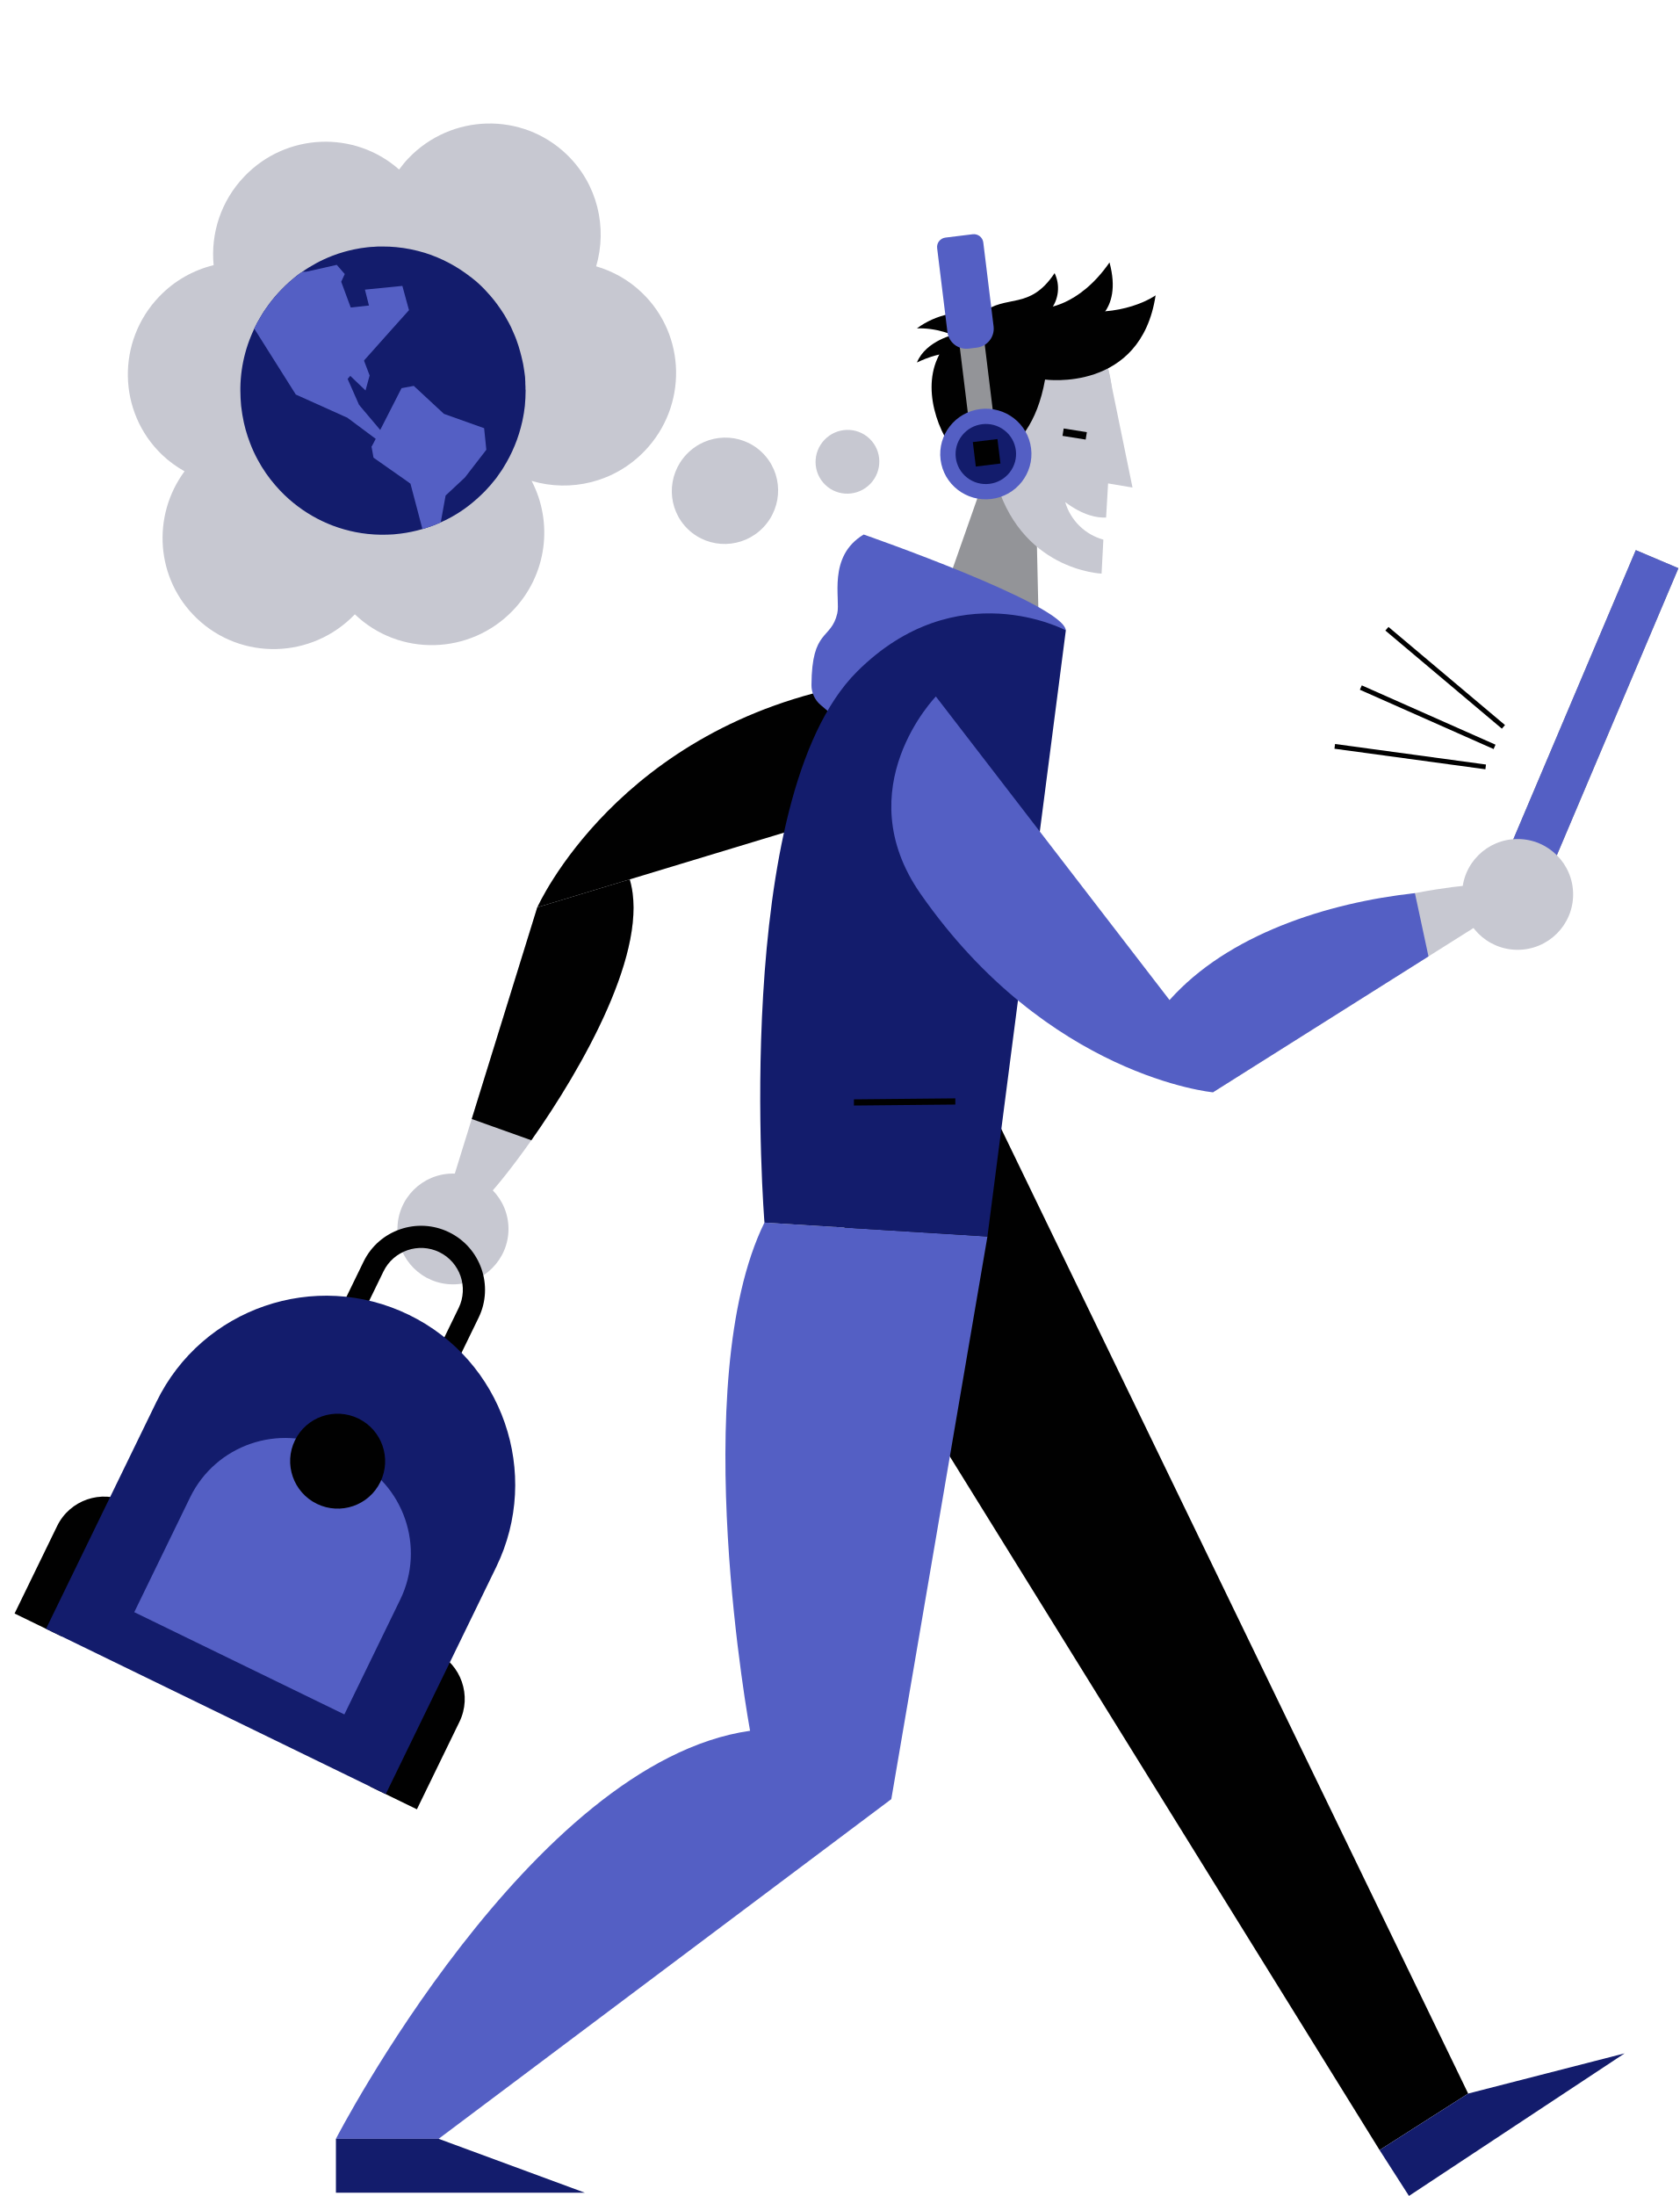
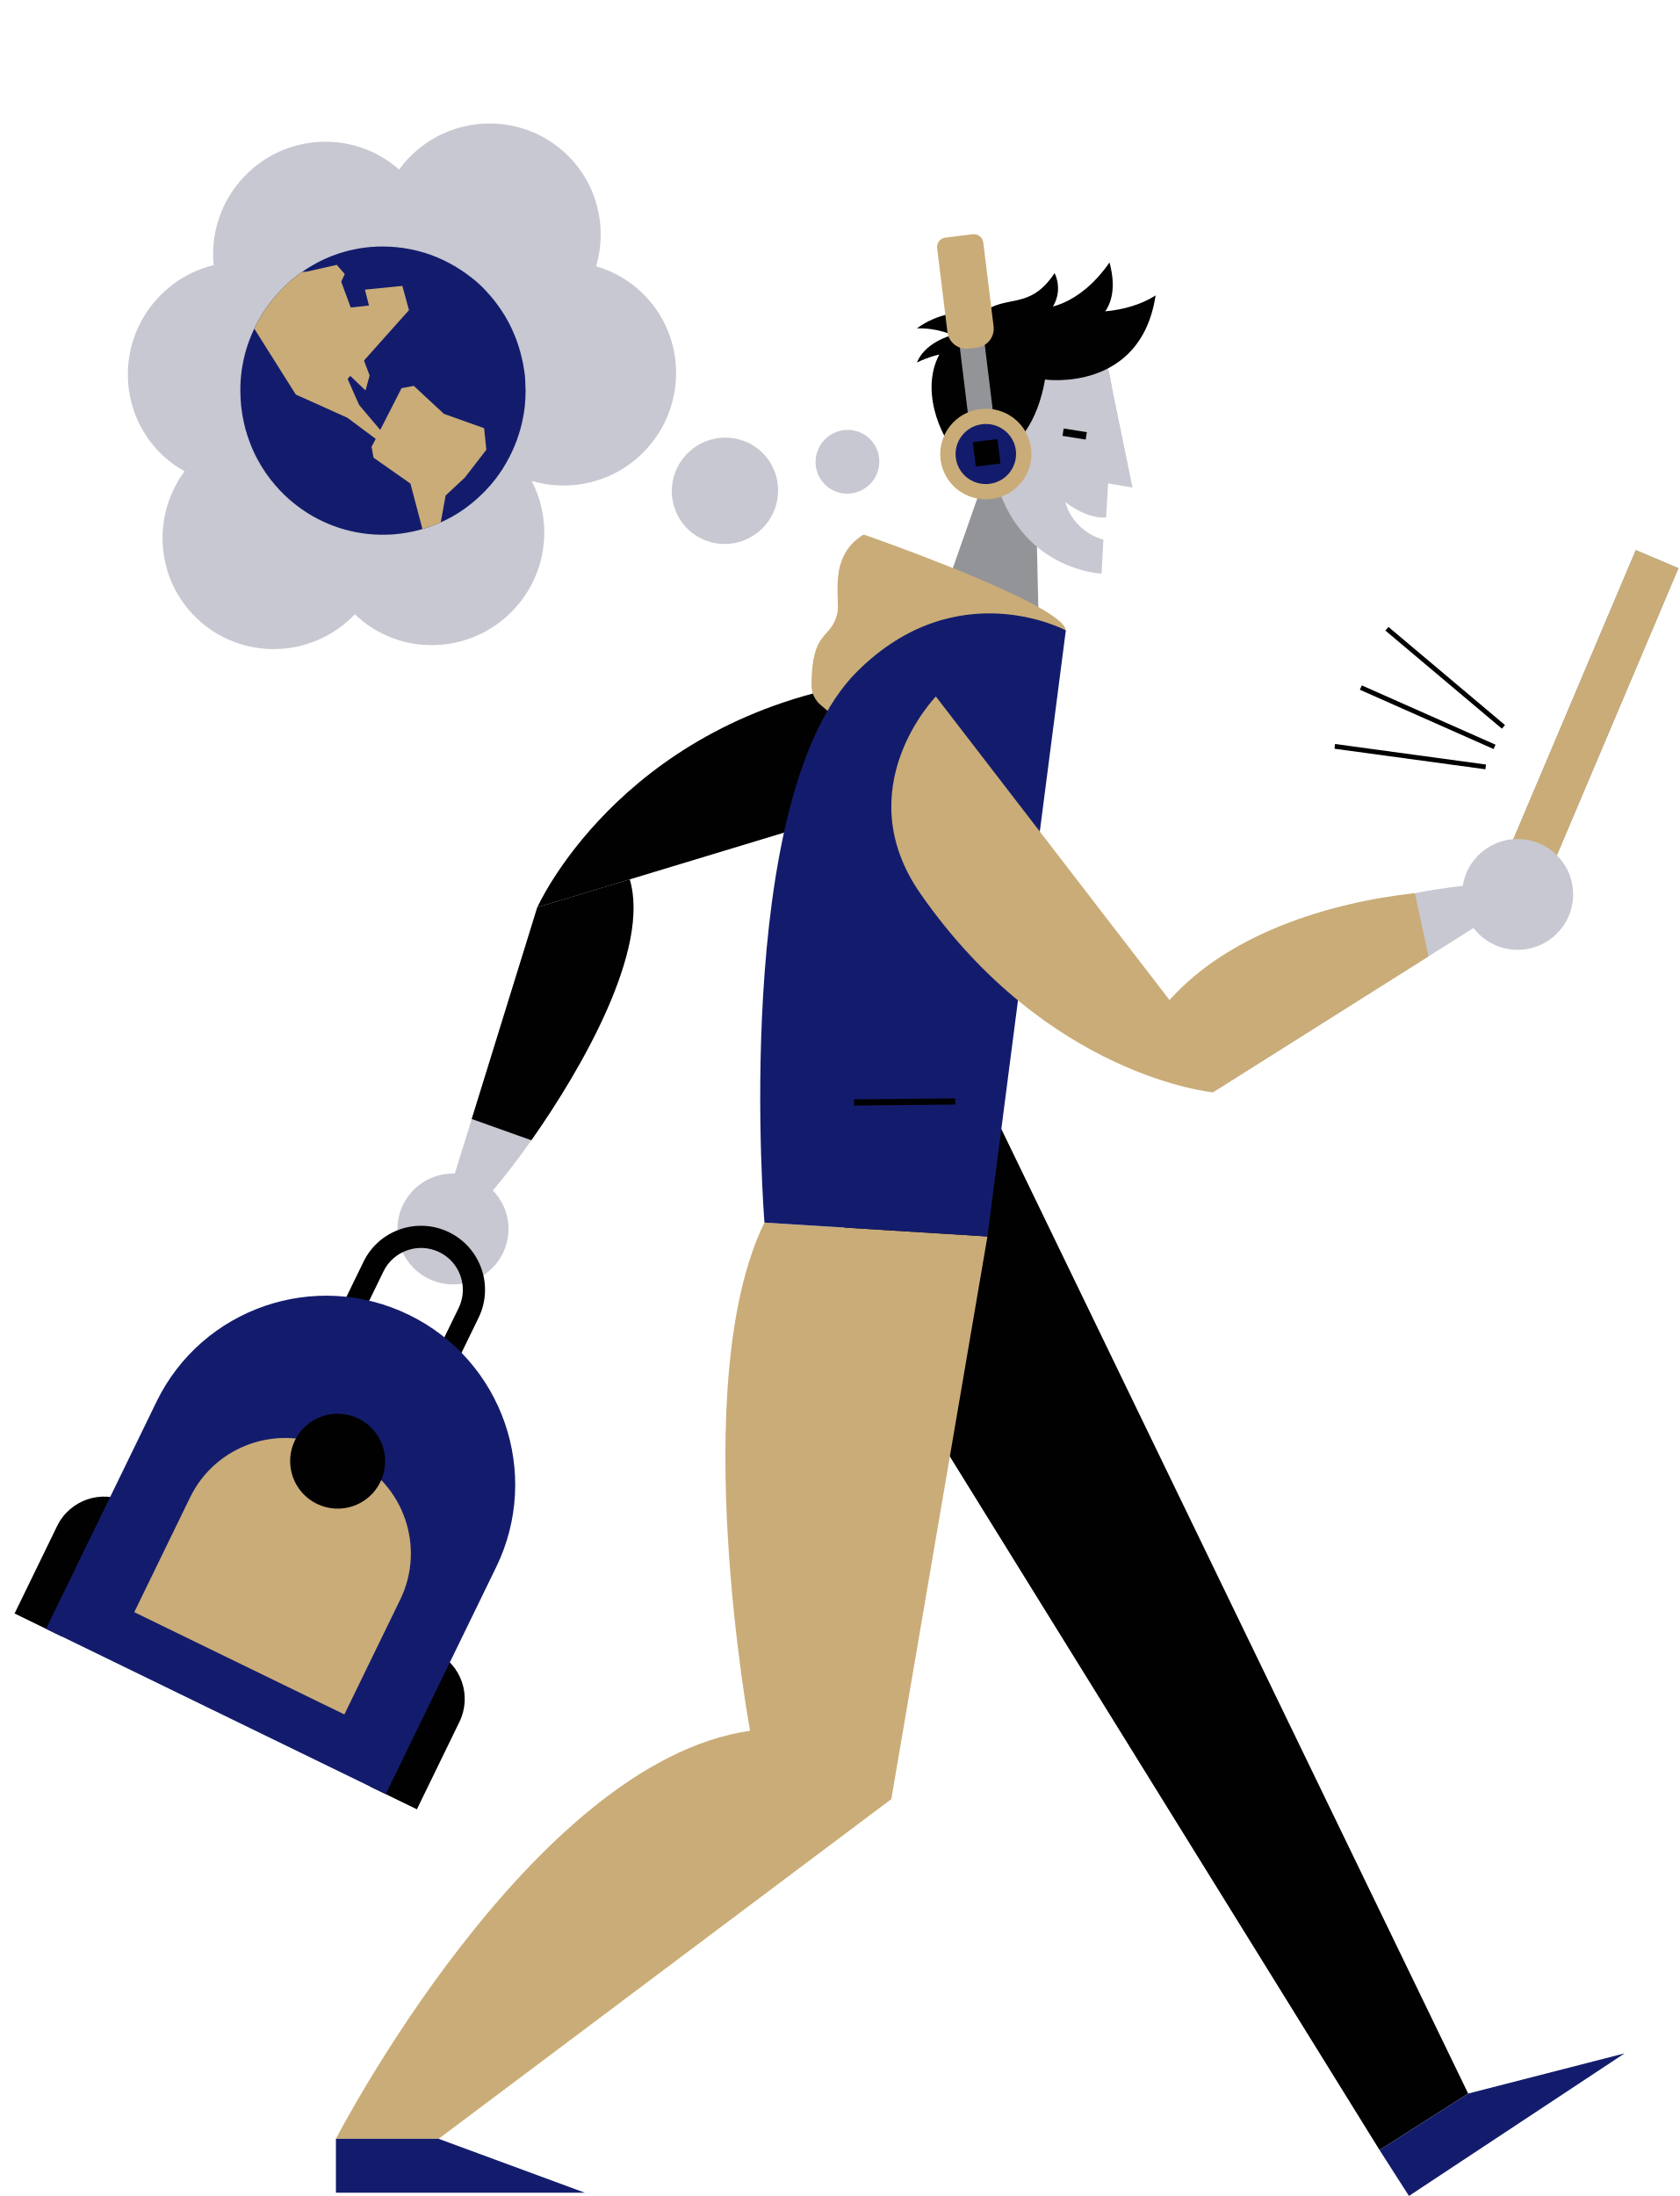
<svg xmlns="http://www.w3.org/2000/svg" width="642" height="839" viewBox="0 0 642 839" fill="none">
  <path d="M625.105 210.172L565.965 349.775L582.269 356.682L641.409 217.079L625.105 210.172Z" fill="#939598" />
-   <path d="M625.105 210.172L565.965 349.775L582.269 356.682L641.409 217.079L625.105 210.172Z" fill="#545FC4" />
+   <path d="M625.105 210.172L565.965 349.775L582.269 356.682L641.409 217.079L625.105 210.172Z" fill="#caac78" />
  <path d="M375.595 184.387L358.941 231.774L396.867 235.625L395.638 180.998L375.595 184.387Z" fill="#939498" />
  <path d="M423.443 140.721L432.779 186.264L418.965 183.967L423.443 140.721Z" fill="#C7C8D1" />
  <path d="M421.644 206.176C418.188 205.22 415.035 203.399 412.481 200.887C409.928 198.375 408.061 195.254 407.055 191.82C413.907 196.967 419.266 197.905 422.687 197.728C423.302 186.563 424.091 173.501 425.018 160.941C427.317 129.752 411.374 120.635 397.766 118.405C376.385 114.902 366.208 121.033 364.982 150.059C363.937 175.084 380.103 181.876 380.103 181.876C389.333 218.053 420.96 219.155 420.96 219.155L421.644 206.176Z" fill="#C7C8D1" />
  <path d="M399.363 145.009C399.363 145.009 435.97 150.125 441.609 112.834C441.609 112.834 429.006 122.045 407.428 118.209C384.712 114.18 366.764 117.51 358.133 137.167C352.225 150.621 359.456 168.792 369.223 177.66C369.223 177.66 393.407 178.795 399.363 145.009Z" fill="#010101" />
  <path d="M378.99 186.728C384.801 186.728 389.511 182.029 389.511 176.232C389.511 170.436 384.801 165.736 378.99 165.736C373.179 165.736 368.468 170.436 368.468 176.232C368.468 182.029 373.179 186.728 378.99 186.728Z" fill="#C7C8D1" />
  <path d="M415.337 165.12L406.482 163.701L406.027 166.528L414.882 167.946L415.337 165.12Z" fill="#010101" />
  <path d="M398.805 117.711C398.805 117.711 412.028 117.519 423.992 100.273C429.256 119.765 416.064 124.005 416.064 124.005L398.805 117.711Z" fill="#010101" />
  <path d="M375.996 120.107C371.594 119.119 367.031 119.085 362.614 120.006C358.198 120.928 354.031 122.784 350.396 125.449C357.352 125.271 364.19 127.279 369.94 131.189L375.996 120.107Z" fill="#010101" />
  <path d="M365.277 127.645C365.277 127.645 353.854 129.979 350.396 138.503C350.396 138.503 360.214 133.526 365.277 135.56V127.645Z" fill="#010101" />
  <path d="M375.105 119.706C384.713 112.134 393.367 118.824 403.012 104.35C404.092 106.61 404.518 109.126 404.24 111.614C403.963 114.103 402.995 116.465 401.445 118.433L375.105 119.706Z" fill="#010101" />
  <path d="M172.561 449.963L185.458 457.835C195.814 448.034 251.78 373.233 240.638 335.975L205.304 346.677L173.459 449.498L172.561 449.963Z" fill="#C7C8D1" />
  <path d="M561.049 799.858L527.193 821.447L313.328 476.352L379.429 424.686L561.049 799.858Z" fill="#010101" />
  <path d="M527.193 821.447L538.426 838.974L620.84 784.504L561.049 799.858L527.193 821.447Z" fill="#131C6C" />
  <path d="M173.1 490.694C184.816 490.694 194.314 481.219 194.314 469.532C194.314 457.844 184.816 448.369 173.1 448.369C161.383 448.369 151.885 457.844 151.885 469.532C151.885 481.219 161.383 490.694 173.1 490.694Z" fill="#C7C8D1" />
  <path d="M579.947 362.88C591.664 362.88 601.162 353.405 601.162 341.717C601.162 330.029 591.664 320.555 579.947 320.555C568.231 320.555 558.732 330.029 558.732 341.717C558.732 353.405 568.231 362.88 579.947 362.88Z" fill="#C7C8D1" />
  <path d="M398.886 288.044C398.886 288.044 376.082 252.653 327.454 261.248C236.112 277.363 205.321 346.668 205.316 346.678L398.886 288.044Z" fill="#010101" />
  <path d="M203.052 435.651C222.476 408.074 248.582 362.512 240.64 335.975L205.307 346.677L180.265 427.521L203.052 435.651Z" fill="#010101" />
-   <path d="M377.343 472.406L340.608 687.376L167.629 817.143H128.373C128.373 817.143 202.696 673.229 286.631 661.261C286.631 661.261 262.137 528.286 292.123 467.1L377.343 472.406Z" fill="#545FC4" />
+   <path d="M377.343 472.406L340.608 687.376L167.629 817.143H128.373C128.373 817.143 202.696 673.229 286.631 661.261C286.631 661.261 262.137 528.286 292.123 467.1L377.343 472.406Z" fill="#caac78" />
  <path d="M128.373 817.15V837.751H223.514L167.629 817.15H128.373Z" fill="#131C6C" />
-   <path d="M330.054 204.219C316.12 212.579 321.245 228.846 319.964 234.346C317.572 244.619 310.214 240.093 310.098 261.713C310.086 263.148 310.388 264.568 310.982 265.875C311.576 267.183 312.448 268.345 313.538 269.282L316.23 271.581C322.644 285.911 406.617 245.174 406.617 245.174H401.005C401.331 243.278 407.301 240.842 407.301 240.842C406.541 230.818 330.054 204.219 330.054 204.219Z" fill="#545FC4" />
+   <path d="M330.054 204.219C316.12 212.579 321.245 228.846 319.964 234.346C317.572 244.619 310.214 240.093 310.098 261.713C310.086 263.148 310.388 264.568 310.982 265.875C311.576 267.183 312.448 268.345 313.538 269.282L316.23 271.581C322.644 285.911 406.617 245.174 406.617 245.174H401.005C401.331 243.278 407.301 240.842 407.301 240.842C406.541 230.818 330.054 204.219 330.054 204.219Z" fill="#caac78" />
  <path d="M377.343 472.406L292.135 467.107C292.135 467.107 279.017 304.972 327.497 256.611C365.669 218.528 407.3 240.842 407.3 240.842L377.343 472.406Z" fill="#131C6C" />
  <path d="M567.511 352.638L563.235 338.17C548.964 338.509 467.386 351.706 439.893 390.356L463.507 417.331L566.53 352.384L567.511 352.638Z" fill="#C7C8D1" />
-   <path d="M545.883 365.404L540.704 341.231C507.266 344.9 469.22 357.01 446.938 382.082L357.639 266.104C357.639 266.104 323.587 301.042 351.781 341.494C400.539 411.451 463.499 417.329 463.511 417.329L545.883 365.404Z" fill="#545FC4" />
+   <path d="M545.883 365.404L540.704 341.231C507.266 344.9 469.22 357.01 446.938 382.082L357.639 266.104C357.639 266.104 323.587 301.042 351.781 341.494C400.539 411.451 463.499 417.329 463.511 417.329L545.883 365.404Z" fill="#caac78" />
  <path d="M326.316 422.379V420.009L365.075 419.637V422.007L326.316 422.379Z" fill="#010101" />
  <path d="M48.578 573.81L23.568 625.211L5.57 616.453L21.837 583.021C26.666 573.097 38.638 568.974 48.578 573.81Z" fill="#010101" />
  <path d="M166.328 631.104L141.318 682.504L159.316 691.261L175.583 657.829C180.412 647.905 176.269 635.94 166.328 631.104Z" fill="#010101" />
  <path d="M173.898 521.929L166.274 518.219L175.274 499.721C179.121 491.815 175.807 482.248 167.888 478.394C159.968 474.541 150.397 477.839 146.55 485.745L137.549 504.243L129.925 500.533L138.926 482.035C144.811 469.931 159.466 464.884 171.589 470.783C183.713 476.682 188.787 491.328 182.898 503.431L173.898 521.929Z" fill="#010101" />
  <path d="M147.407 685.468L17.59 622.303L59.801 535.55C77.214 499.764 120.39 484.892 156.239 502.335C192.087 519.777 207.033 562.928 189.62 598.716L147.409 685.469L147.407 685.468Z" fill="#131C6C" />
-   <path d="M134.25 557.172L126.659 553.478C106.584 543.71 82.404 552.037 72.652 572.078L51.308 615.944L131.598 655.011L152.942 611.145C162.695 591.104 154.325 566.94 134.25 557.172Z" fill="#545FC4" />
+   <path d="M134.25 557.172L126.659 553.478C106.584 543.71 82.404 552.037 72.652 572.078L51.308 615.944L131.598 655.011L152.942 611.145C162.695 591.104 154.325 566.94 134.25 557.172Z" fill="#caac78" />
  <path d="M121.098 574.556C130.115 578.944 140.975 575.203 145.355 566.202C149.734 557.201 145.975 546.347 136.958 541.96C127.941 537.572 117.081 541.313 112.701 550.314C108.322 559.315 112.081 570.169 121.098 574.556Z" fill="#010101" />
  <path d="M375.9 128.289L366.385 129.457L370.26 161.035L379.775 159.867L375.9 128.289Z" fill="#939498" />
-   <path d="M378.836 190.642C388.391 189.47 395.193 180.828 394.029 171.341C392.865 161.854 384.175 155.113 374.621 156.285C365.066 157.458 358.264 166.099 359.428 175.587C360.592 185.074 369.282 191.815 378.836 190.642Z" fill="#545FC4" />
+   <path d="M378.836 190.642C388.391 189.47 395.193 180.828 394.029 171.341C392.865 161.854 384.175 155.113 374.621 156.285C365.066 157.458 358.264 166.099 359.428 175.587C360.592 185.074 369.282 191.815 378.836 190.642Z" fill="#caac78" />
  <path d="M385.829 180.524C389.764 175.525 388.879 168.312 383.852 164.412C378.825 160.513 371.56 161.404 367.626 166.403C363.691 171.403 364.576 178.616 369.603 182.516C374.629 186.415 381.894 185.524 385.829 180.524Z" fill="#131C6C" />
-   <path d="M361.288 90.776L371.714 89.497C373.705 89.253 375.516 90.658 375.759 92.635L379.693 124.696C380.183 128.687 377.321 132.322 373.302 132.815L370.22 133.193C366.201 133.687 362.546 130.851 362.056 126.86L358.122 94.799C357.879 92.822 359.297 91.021 361.288 90.776Z" fill="#545FC4" />
+   <path d="M361.288 90.776L371.714 89.497C373.705 89.253 375.516 90.658 375.759 92.635L379.693 124.696C380.183 128.687 377.321 132.322 373.302 132.815L370.22 133.193C366.201 133.687 362.546 130.851 362.056 126.86L358.122 94.799C357.879 92.822 359.297 91.021 361.288 90.776Z" fill="#caac78" />
  <path d="M381.172 167.743L371.757 168.898L372.904 178.247L382.319 177.092L381.172 167.743Z" fill="#010101" />
  <path d="M70.521 180.064C67.471 178.35 64.57 176.281 61.927 173.749C44.939 157.477 44.449 130.415 60.834 113.309C66.714 107.171 73.972 103.188 81.639 101.304C80.474 89.296 84.351 76.836 93.387 67.402C109.369 50.717 135.478 49.713 152.519 64.768C153.612 63.285 154.771 61.839 156.08 60.472C172.465 43.366 199.523 42.691 216.512 58.963C228.372 70.324 232.165 86.934 227.816 101.752C234.173 103.595 240.193 106.924 245.298 111.814C262.287 128.087 262.776 155.149 246.391 172.255C234.854 184.299 218.037 188.159 203.156 183.731C211.414 199.526 209.127 219.531 196.037 233.196C179.652 250.302 152.594 250.977 135.606 234.705C119.221 251.81 92.163 252.486 75.174 236.213C59.533 221.241 57.912 197.147 70.521 180.064Z" fill="#C7C8D1" />
  <path d="M291.664 201.516C283.876 209.647 271.016 209.968 262.941 202.233C254.866 194.499 254.634 181.638 262.422 173.507C270.21 165.376 283.069 165.055 291.144 172.79C299.219 180.525 299.452 193.386 291.664 201.516Z" fill="#C7C8D1" />
  <path d="M332.612 184.824C327.942 189.699 320.232 189.891 315.391 185.254C310.549 180.616 310.41 172.905 315.079 168.03C319.749 163.155 327.459 162.963 332.3 167.6C337.142 172.238 337.281 179.949 332.612 184.824Z" fill="#C7C8D1" />
  <path d="M200.86 149.126C200.86 151.139 200.743 153.151 200.567 155.105C200.508 155.519 200.45 155.993 200.391 156.407C200.379 156.478 200.373 156.55 200.356 156.626C200.315 156.97 200.262 157.319 200.215 157.71C200.039 158.835 199.805 159.959 199.57 161.084C198.163 167.419 195.7 173.339 192.358 178.667C192.182 178.963 191.947 179.318 191.771 179.614L189.66 182.633C189.549 182.781 189.432 182.929 189.309 183.077C188.066 184.688 186.717 186.203 185.321 187.665C183.269 189.737 181.099 191.691 178.754 193.467C178.343 193.763 177.933 194.059 177.464 194.414C177.347 194.533 177.229 194.592 177.053 194.71C175.67 195.675 174.233 196.575 172.755 197.404C171.354 198.191 169.911 198.919 168.428 199.577C166.657 200.37 164.839 201.068 162.975 201.666C162.84 201.708 162.699 201.755 162.564 201.797C162.189 201.915 161.814 202.028 161.432 202.134C160.055 202.537 158.653 202.886 157.234 203.176C155.827 203.472 154.419 203.709 152.954 203.886C152.168 203.981 151.417 204.076 150.643 204.135C150.438 204.153 150.233 204.171 150.022 204.182C148.79 204.242 147.559 204.301 146.328 204.301H145.565C143.847 204.277 142.147 204.177 140.47 203.993C128.238 202.685 117.197 197.268 108.741 189.145C107.51 187.961 106.337 186.718 105.223 185.416C102.643 182.456 100.356 179.141 98.48 175.648C97.365 173.576 96.369 171.444 95.548 169.254C94.258 165.88 93.261 162.387 92.674 158.775C92.633 158.58 92.598 158.379 92.569 158.178C92.399 157.177 92.293 156.141 92.147 155.105C91.971 153.151 91.853 151.198 91.853 149.244V148.119C91.93 143.525 92.575 139.068 93.73 134.823C94.322 132.627 95.055 130.489 95.905 128.417C96.034 128.098 96.169 127.778 96.31 127.458C96.58 126.819 96.861 126.18 97.16 125.552C97.899 123.971 98.732 122.426 99.652 120.946C100.121 120.177 100.59 119.348 101.118 118.578C101.693 117.726 102.285 116.885 102.907 116.068C104.32 114.191 105.839 112.409 107.463 110.728C108.454 109.692 109.492 108.704 110.559 107.744C110.911 107.448 111.321 107.093 111.673 106.797C111.743 106.744 111.814 106.685 111.878 106.631C112.101 106.448 112.312 106.27 112.494 106.087C112.67 105.968 112.846 105.791 113.022 105.672C113.373 105.376 113.725 105.14 114.077 104.844C114.429 104.607 114.781 104.311 115.191 104.074C115.22 104.05 115.256 104.033 115.291 104.009C118.879 101.463 122.767 99.368 126.907 97.763C128.472 97.159 130.073 96.621 131.709 96.165C132.853 95.845 134.008 95.561 135.186 95.312C136.887 94.957 138.587 94.661 140.347 94.484C141.109 94.424 141.812 94.306 142.575 94.306H142.809C143.044 94.306 143.278 94.247 143.513 94.247C143.865 94.247 144.158 94.188 144.451 94.188H146.328C148.028 94.188 149.728 94.247 151.429 94.424C155.24 94.779 158.876 95.549 162.394 96.615C168.786 98.628 174.649 101.765 179.809 105.791C179.868 105.791 179.868 105.85 179.927 105.85C180.63 106.383 181.334 106.975 182.038 107.567C183.093 108.455 184.09 109.461 185.087 110.468C185.38 110.764 185.615 111.001 185.849 111.297C186.905 112.362 187.843 113.546 188.781 114.671C189.778 115.914 190.657 117.157 191.537 118.46C191.889 119.052 192.299 119.585 192.651 120.177C192.768 120.354 192.827 120.473 192.944 120.65C193.472 121.538 194 122.485 194.469 123.373C194.469 123.433 194.527 123.492 194.527 123.492C195.055 124.439 195.524 125.445 195.935 126.452C196.169 126.985 196.404 127.518 196.638 128.05C196.931 128.702 197.166 129.353 197.401 130.004C197.928 131.425 198.397 132.905 198.808 134.444C199.101 135.569 199.394 136.634 199.629 137.759C199.746 138.233 199.805 138.706 199.922 139.121C199.981 139.594 200.098 140.068 200.157 140.542C200.215 140.897 200.274 141.252 200.332 141.666C200.332 141.785 200.391 141.962 200.391 142.081C200.45 142.495 200.508 142.969 200.567 143.383C200.626 143.798 200.684 144.271 200.684 144.686V144.982C200.684 145.278 200.743 145.574 200.743 145.929V146.639C200.743 146.995 200.802 147.35 200.802 147.705C200.802 147.764 200.802 147.764 200.802 147.823V148.771C200.86 148.889 200.86 149.007 200.86 149.126Z" fill="#131C6C" />
-   <path d="M185.849 171.835L177.647 182.452L170.286 189.318L168.429 199.578C166.658 200.371 164.84 201.069 162.976 201.667C162.841 201.709 162.7 201.756 162.565 201.798C162.19 201.916 161.814 202.029 161.433 202.135L156.848 184.76L142.001 170.729L153.447 148.304L158.126 147.434L169.643 158.119L185.006 163.596L185.849 171.835Z" fill="#545FC4" />
-   <path d="M148.883 126.767L132.84 144.764L139.102 158.978L136.645 161.357L113.038 150.737L97.159 125.553C97.898 123.972 98.731 122.427 99.651 120.947C100.12 120.177 100.589 119.349 101.117 118.579C101.692 117.727 102.284 116.886 102.906 116.069C104.319 114.192 105.837 112.41 107.462 110.729C108.453 109.693 109.491 108.704 110.558 107.745C110.91 107.449 111.32 107.094 111.672 106.798C111.742 106.745 111.813 106.686 111.877 106.632C112.1 106.449 112.311 106.271 112.493 106.088C112.669 105.969 112.845 105.792 113.021 105.673C113.372 105.377 113.724 105.14 114.076 104.844C114.428 104.608 114.78 104.312 115.19 104.075C115.219 104.051 115.255 104.033 115.29 104.01C119.465 101.802 156.289 118.502 156.289 118.502L148.883 126.767Z" fill="#545FC4" />
-   <path d="M145.539 164.546L144.256 168.17L132.78 159.618L137.216 154.693L145.539 164.546Z" fill="#545FC4" />
+   <path d="M185.849 171.835L177.647 182.452L170.286 189.318L168.429 199.578C166.658 200.371 164.84 201.069 162.976 201.667C162.841 201.709 162.7 201.756 162.565 201.798C162.19 201.916 161.814 202.029 161.433 202.135L156.848 184.76L142.001 170.729L153.447 148.304L158.126 147.434L169.643 158.119L185.006 163.596L185.849 171.835Z" fill="#caac78" />
+   <path d="M148.883 126.767L132.84 144.764L139.102 158.978L136.645 161.357L113.038 150.737L97.159 125.553C97.898 123.972 98.731 122.427 99.651 120.947C100.12 120.177 100.589 119.349 101.117 118.579C101.692 117.727 102.284 116.886 102.906 116.069C104.319 114.192 105.837 112.41 107.462 110.729C108.453 109.693 109.491 108.704 110.558 107.745C110.91 107.449 111.32 107.094 111.672 106.798C111.742 106.745 111.813 106.686 111.877 106.632C112.1 106.449 112.311 106.271 112.493 106.088C112.669 105.969 112.845 105.792 113.021 105.673C113.372 105.377 113.724 105.14 114.076 104.844C114.428 104.608 114.78 104.312 115.19 104.075C115.219 104.051 115.255 104.033 115.29 104.01C119.465 101.802 156.289 118.502 156.289 118.502L148.883 126.767Z" fill="#caac78" />
+   <path d="M145.539 164.546L144.256 168.17L132.78 159.618L137.216 154.693L145.539 164.546Z" fill="#caac78" />
  <path d="M150.046 115.742L134.026 117.482L129.926 106.386L146.177 101.791L150.046 115.742Z" fill="#131C6C" />
-   <path d="M156.289 118.5L141.368 118.194L139.456 110.656L153.765 109.232L156.289 118.5Z" fill="#545FC4" />
-   <path d="M131.746 104.703L128.082 112.691L116.977 103.832L128.688 101.189L131.746 104.703Z" fill="#545FC4" />
-   <path d="M156.846 184.757L142.733 174.855L141.998 170.731L144.612 166.934L161.134 178.526L156.846 184.757Z" fill="#545FC4" />
-   <path d="M141.253 143.45L139.681 149.179L130.125 140.042L137.123 132.582L141.253 143.45Z" fill="#545FC4" />
+   <path d="M156.289 118.5L141.368 118.194L139.456 110.656L153.765 109.232L156.289 118.5Z" fill="#caac78" />
+   <path d="M131.746 104.703L128.082 112.691L116.977 103.832L128.688 101.189L131.746 104.703Z" fill="#caac78" />
+   <path d="M156.846 184.757L142.733 174.855L141.998 170.731L144.612 166.934L161.134 178.526L156.846 184.757Z" fill="#caac78" />
+   <path d="M141.253 143.45L139.681 149.179L130.125 140.042L137.123 132.582L141.253 143.45Z" fill="#caac78" />
  <path d="M520.401 261.854L571.509 284.518L570.771 286.182L519.663 263.518L520.401 261.854Z" fill="#010101" />
  <path d="M567.858 292.097L567.638 293.908L509.959 286.06L510.18 284.249L567.858 292.097Z" fill="#010101" />
  <path d="M530.6 239.526L575.128 277.014L573.934 278.393L529.406 240.905L530.6 239.526Z" fill="#010101" />
</svg>
